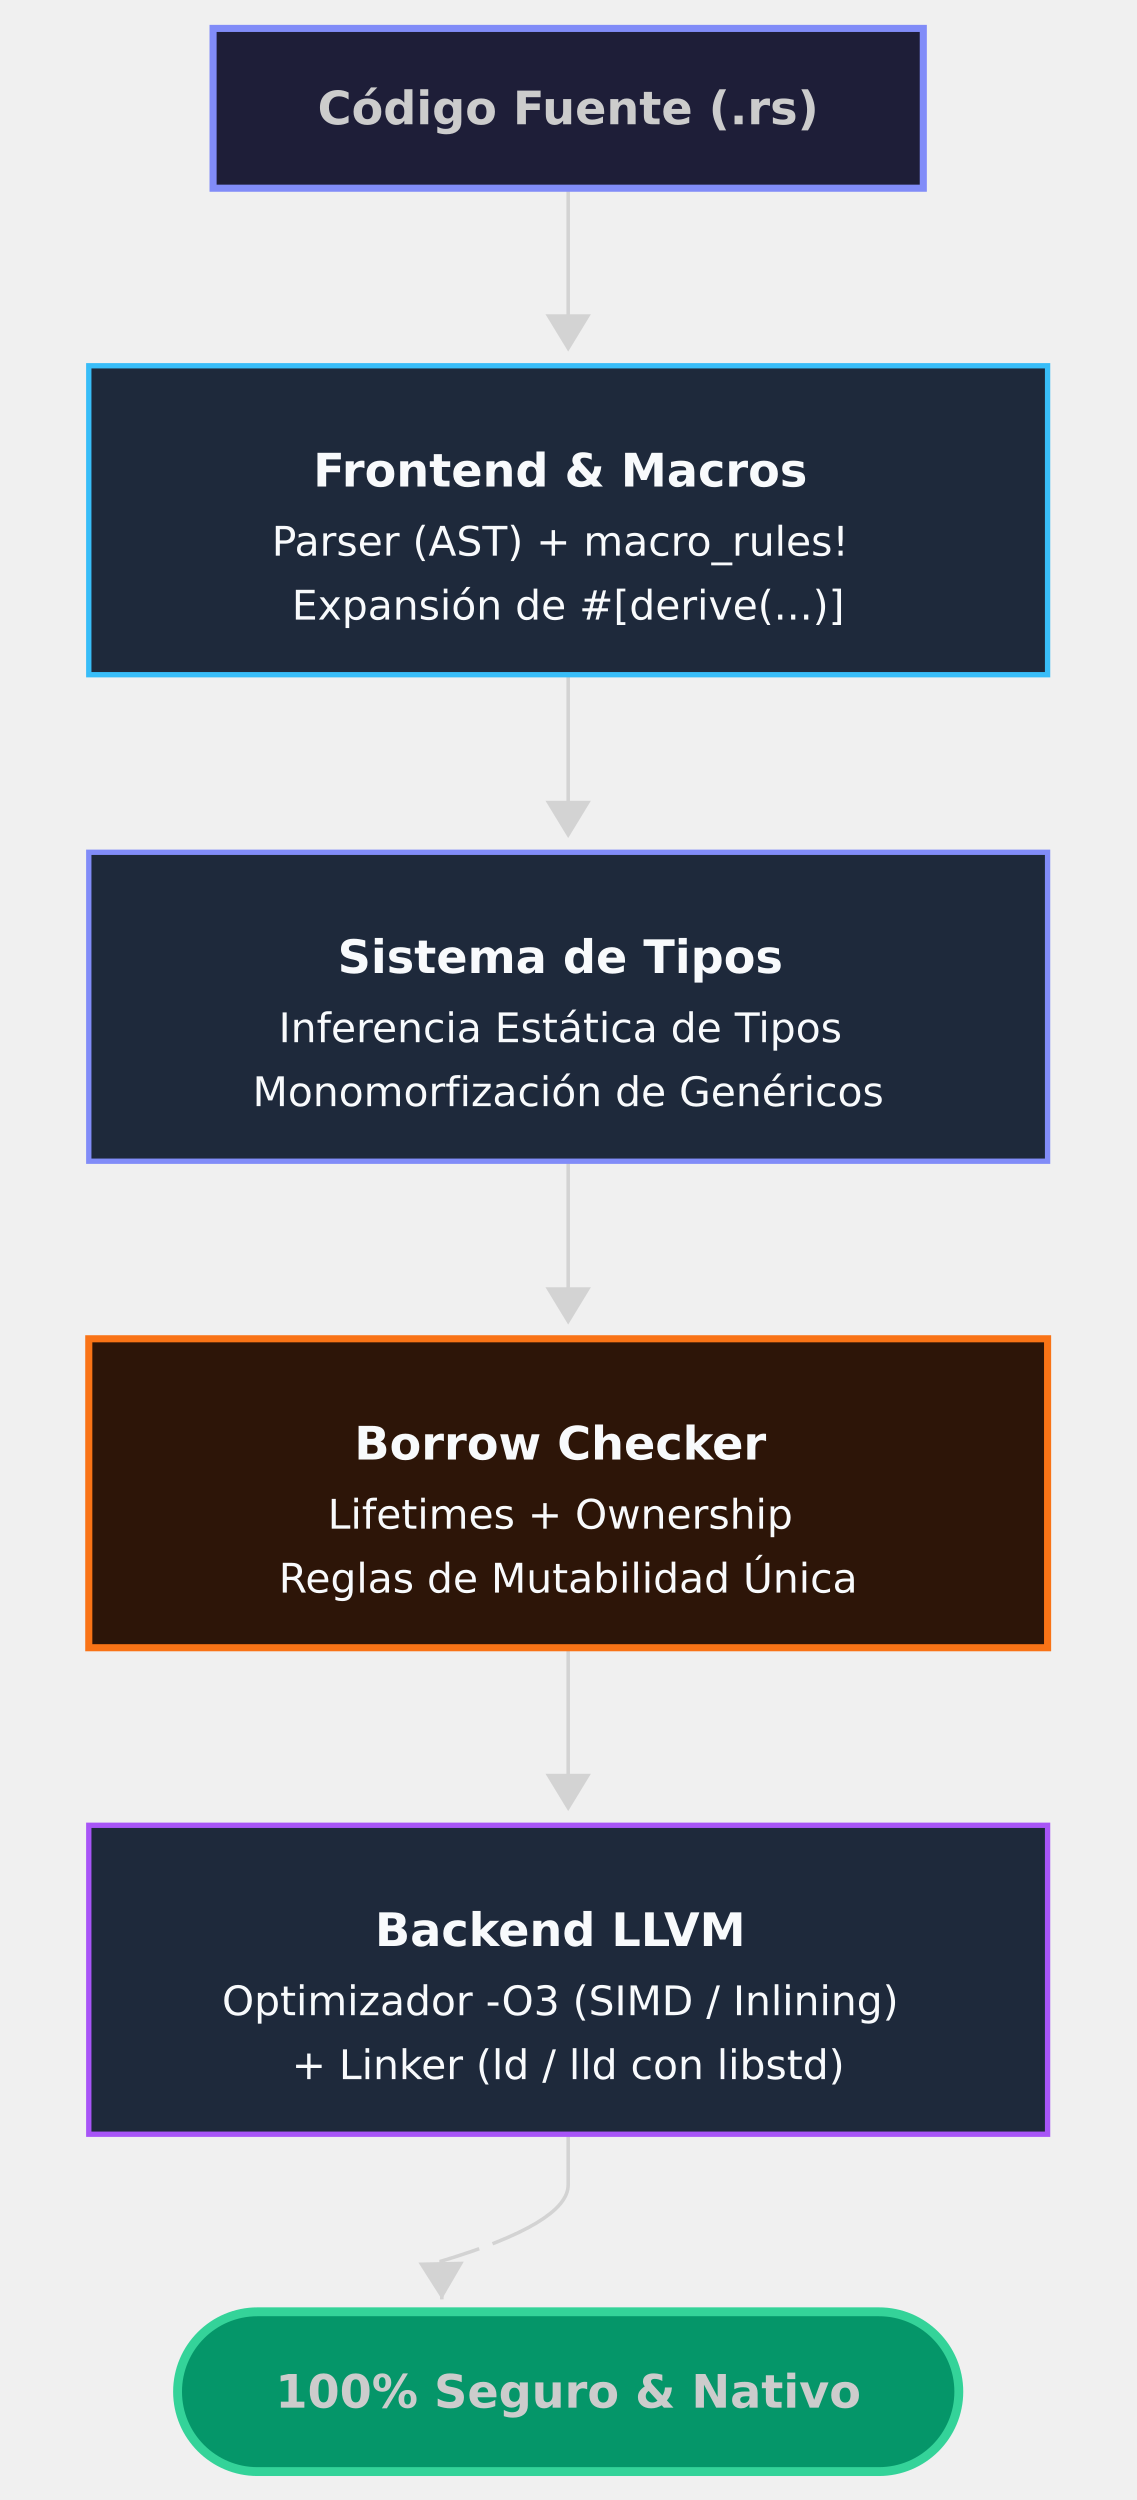
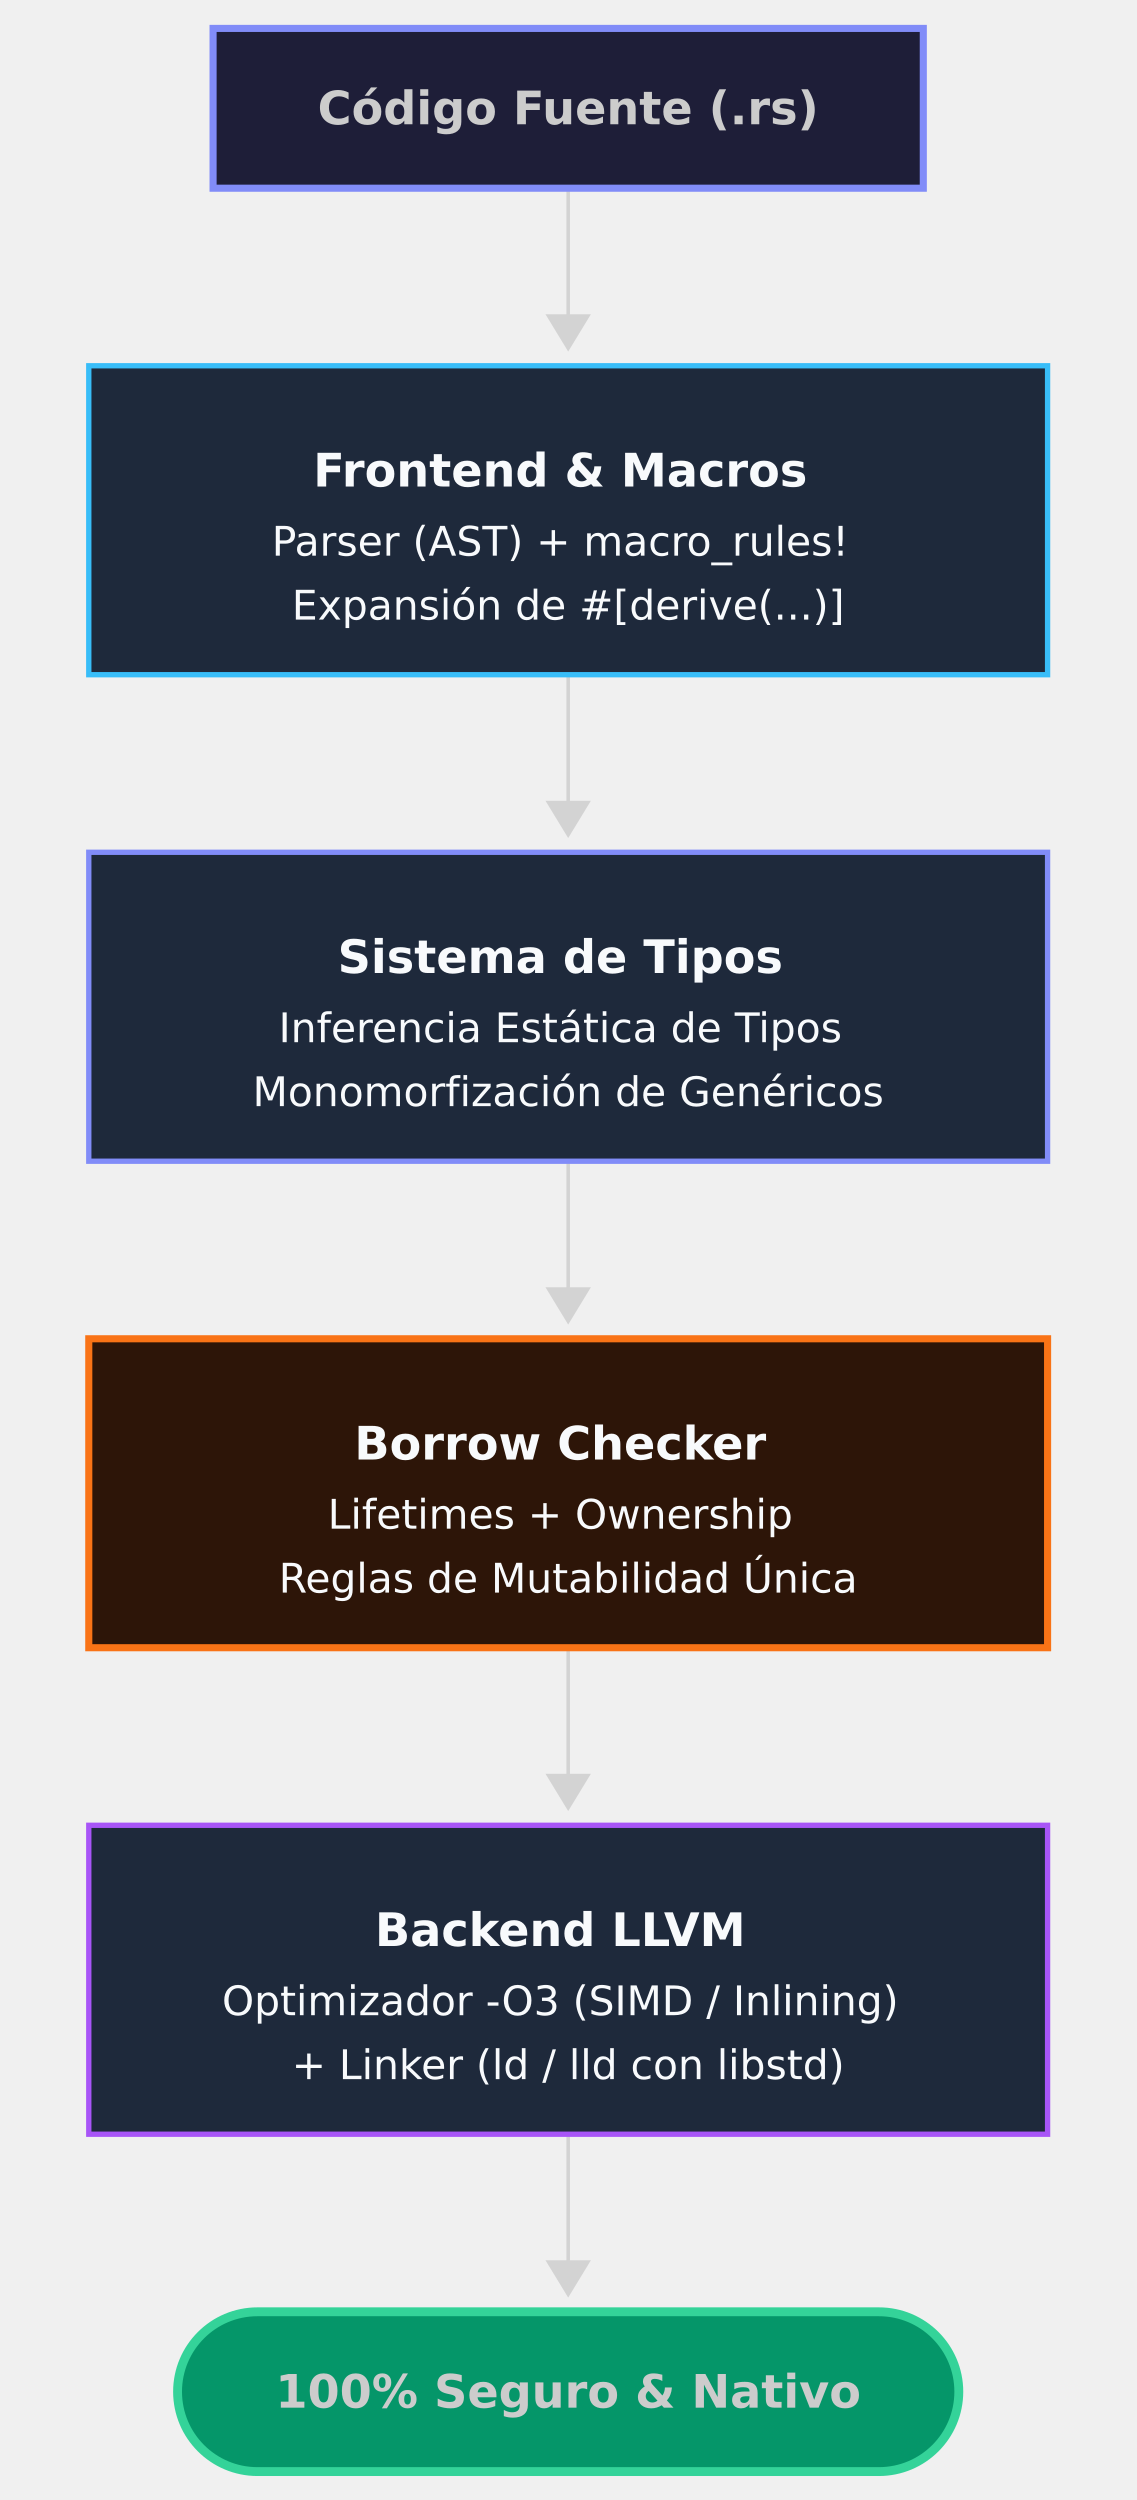
<svg xmlns="http://www.w3.org/2000/svg" xmlns:html="http://www.w3.org/1999/xhtml" id="export-svg" width="100%" class="flowchart" style="max-width: 320px;" viewBox="0 0 320 704" role="graphics-document document" aria-roledescription="flowchart-v2">
  <html:style>p {margin: 0;}</html:style>
  <style>text, tspan, .label text, .cluster-label text, .edgeLabel text { stroke: none !important; stroke-width: 0 !important; }#export-svg{font-family:arial,sans-serif;font-size:14px;fill:#ccc;}#export-svg .edge-animation-slow{stroke-dasharray:9,5!important;stroke-dashoffset:900;animation:dash 50s linear infinite;stroke-linecap:round;}#export-svg .edge-animation-fast{stroke-dasharray:9,5!important;stroke-dashoffset:900;animation:dash 20s linear infinite;stroke-linecap:round;}#export-svg .error-icon{fill:#a44141;}#export-svg .error-text{fill:#ddd;stroke:#ddd;}#export-svg .edge-thickness-normal{stroke-width:1px;}#export-svg .edge-thickness-thick{stroke-width:3.5px;}#export-svg .edge-pattern-solid{stroke-dasharray:0;}#export-svg .edge-thickness-invisible{stroke-width:0;fill:none;}#export-svg .edge-pattern-dashed{stroke-dasharray:3;}#export-svg .edge-pattern-dotted{stroke-dasharray:2;}#export-svg .marker{fill:lightgrey;stroke:lightgrey;}#export-svg .marker.cross{stroke:lightgrey;}#export-svg svg{font-family:arial,sans-serif;font-size:14px;}#export-svg p{margin:0;}#export-svg .label{font-family:arial,sans-serif;color:#ccc;}#export-svg .cluster-label text{fill:#F9FFFE;}#export-svg .cluster-label span{color:#F9FFFE;}#export-svg .cluster-label span p{background-color:transparent;}#export-svg .label text,#export-svg span{fill:#ccc;color:#ccc;}#export-svg .node rect,#export-svg .node circle,#export-svg .node ellipse,#export-svg .node polygon,#export-svg .node path{fill:#1f2020;stroke:#ccc;stroke-width:1px;}#export-svg .rough-node .label text,#export-svg .node .label text,#export-svg .image-shape .label,#export-svg .icon-shape .label{text-anchor:middle;}#export-svg .node .katex path{fill:#000;stroke:#000;stroke-width:1px;}#export-svg .rough-node .label,#export-svg .node .label,#export-svg .image-shape .label,#export-svg .icon-shape .label{text-align:center;}#export-svg .node.clickable{cursor:pointer;}#export-svg .root .anchor path{fill:lightgrey!important;stroke-width:0;stroke:lightgrey;}#export-svg .arrowheadPath{fill:lightgrey;}#export-svg .edgePath .path{stroke:lightgrey;stroke-width:1px;}#export-svg .flowchart-link{stroke:lightgrey;fill:none;}#export-svg .edgeLabel{background-color:hsl(0, 0%, 34.412%);text-align:center;}#export-svg .edgeLabel p{background-color:hsl(0, 0%, 34.412%);}#export-svg .edgeLabel rect{opacity:0.5;background-color:hsl(0, 0%, 34.412%);fill:hsl(0, 0%, 34.412%);}#export-svg .labelBkg{background-color:rgba(87.75, 87.75, 87.75, 0.5);}#export-svg .cluster rect{fill:hsl(180, 1.587%, 28.353%);stroke:rgba(255, 255, 255, 0.25);stroke-width:1px;}#export-svg .cluster text{fill:#F9FFFE;}#export-svg .cluster span{color:#F9FFFE;}#export-svg div.mermaidTooltip{position:absolute;text-align:center;max-width:200px;padding:2px;font-family:arial,sans-serif;font-size:12px;background:hsl(20, 1.587%, 12.353%);border:1px solid rgba(255, 255, 255, 0.25);border-radius:2px;pointer-events:none;z-index:100;}#export-svg .flowchartTitleText{text-anchor:middle;font-size:18px;fill:#ccc;}#export-svg rect.text{fill:none;stroke-width:0;}#export-svg .icon-shape,#export-svg .image-shape{background-color:hsl(0, 0%, 34.412%);text-align:center;}#export-svg .icon-shape p,#export-svg .image-shape p{background-color:hsl(0, 0%, 34.412%);padding:2px;}#export-svg .icon-shape .label rect,#export-svg .image-shape .label rect{opacity:0.5;background-color:hsl(0, 0%, 34.412%);fill:hsl(0, 0%, 34.412%);}#export-svg .label-icon{display:inline-block;height:1em;overflow:visible;vertical-align:-0.125em;}#export-svg .node .label-icon path{fill:currentColor;stroke:revert;stroke-width:revert;}#export-svg .node .neo-node{stroke:#ccc;}#export-svg [data-look="neo"].node rect,#export-svg [data-look="neo"].cluster rect,#export-svg [data-look="neo"].node polygon{stroke:url(#export-svg-gradient););}#export-svg [data-look="neo"].swimlane.cluster rect{}#export-svg [data-look="neo"].node path{stroke:url(#export-svg-gradient);stroke-width:1px;}#export-svg [data-look="neo"].node .outer-path{);}#export-svg [data-look="neo"].node .neo-line path{stroke:#ccc;}#export-svg [data-look="neo"].node circle{stroke:url(#export-svg-gradient););}#export-svg [data-look="neo"].node circle .state-start{fill:#000000;}#export-svg [data-look="neo"].icon-shape .icon{fill:url(#export-svg-gradient););}#export-svg [data-look="neo"].icon-shape .icon-neo path{stroke:url(#export-svg-gradient););}#export-svg .targetNode&gt;*{fill:rgb(5, 150, 105)!important;stroke:rgb(52, 211, 153)!important;stroke-width:2.5px!important;color:rgb(255, 255, 255)!important;}#export-svg .targetNode span{fill:rgb(5, 150, 105)!important;stroke:rgb(52, 211, 153)!important;stroke-width:2.5px!important;color:rgb(255, 255, 255)!important;}#export-svg .targetNode tspan{fill:rgb(255, 255, 255)!important;}#export-svg .default&gt;*{fill:rgb(30, 41, 59)!important;stroke:rgb(56, 189, 248)!important;stroke-width:1.5px!important;color:rgb(248, 250, 252)!important;}#export-svg .default span{fill:rgb(30, 41, 59)!important;stroke:rgb(56, 189, 248)!important;stroke-width:1.5px!important;color:rgb(248, 250, 252)!important;}#export-svg .default tspan{fill:rgb(248, 250, 252)!important;}</style>
  <g>
    <marker id="export-svg_flowchart-v2-pointEnd" class="marker flowchart-v2" viewBox="0 0 11.5 14" refX="7.75" refY="7" markerUnits="userSpaceOnUse" markerWidth="10.5" markerHeight="14" orient="auto">
      <path d="M 0 0 L 11.5 7 L 0 14 z" class="arrowMarkerPath" style="stroke-width: 0px; stroke-dasharray: 1px, 0px;" />
    </marker>
    <marker id="export-svg_flowchart-v2-pointStart" class="marker flowchart-v2" viewBox="0 0 11.5 14" refX="4" refY="7" markerUnits="userSpaceOnUse" markerWidth="11.5" markerHeight="14" orient="auto">
      <polygon points="0,7 11.5,14 11.5,0" class="arrowMarkerPath" style="stroke-width: 0px; stroke-dasharray: 1px, 0px;" />
    </marker>
    <marker id="export-svg_flowchart-v2-pointEnd-margin" class="marker flowchart-v2" viewBox="0 0 11.5 14" refX="11.5" refY="7" markerUnits="userSpaceOnUse" markerWidth="10.5" markerHeight="14" orient="auto">
      <path d="M 0 0 L 11.5 7 L 0 14 z" class="arrowMarkerPath" style="stroke-width: 0px; stroke-dasharray: 1px, 0px;" />
    </marker>
    <marker id="export-svg_flowchart-v2-pointStart-margin" class="marker flowchart-v2" viewBox="0 0 11.5 14" refX="1" refY="7" markerUnits="userSpaceOnUse" markerWidth="11.5" markerHeight="14" orient="auto">
      <polygon points="0,7 11.5,14 11.5,0" class="arrowMarkerPath" style="stroke-width: 0px; stroke-dasharray: 1px, 0px;" />
    </marker>
    <marker id="export-svg_flowchart-v2-circleEnd" class="marker flowchart-v2" viewBox="0 0 10 10" refY="5" refX="10.75" markerUnits="userSpaceOnUse" markerWidth="14" markerHeight="14" orient="auto">
      <circle cx="5" cy="5" r="5" class="arrowMarkerPath" style="stroke-width: 0px; stroke-dasharray: 1px, 0px;" />
    </marker>
    <marker id="export-svg_flowchart-v2-circleStart" class="marker flowchart-v2" viewBox="0 0 10 10" refX="0" refY="5" markerUnits="userSpaceOnUse" markerWidth="14" markerHeight="14" orient="auto">
      <circle cx="5" cy="5" r="5" class="arrowMarkerPath" style="stroke-width: 0px; stroke-dasharray: 1px, 0px;" />
    </marker>
    <marker id="export-svg_flowchart-v2-circleEnd-margin" class="marker flowchart-v2" viewBox="0 0 10 10" refY="5" refX="12.25" markerUnits="userSpaceOnUse" markerWidth="14" markerHeight="14" orient="auto">
      <circle cx="5" cy="5" r="5" class="arrowMarkerPath" style="stroke-width: 0px; stroke-dasharray: 1px, 0px;" />
    </marker>
    <marker id="export-svg_flowchart-v2-circleStart-margin" class="marker flowchart-v2" viewBox="0 0 10 10" refX="-2" refY="5" markerUnits="userSpaceOnUse" markerWidth="14" markerHeight="14" orient="auto">
      <circle cx="5" cy="5" r="5" class="arrowMarkerPath" style="stroke-width: 0px; stroke-dasharray: 1px, 0px;" />
    </marker>
    <marker id="export-svg_flowchart-v2-crossEnd" class="marker cross flowchart-v2" viewBox="0 0 15 15" refX="17.7" refY="7.5" markerUnits="userSpaceOnUse" markerWidth="12" markerHeight="12" orient="auto">
      <path d="M 1,1 L 14,14 M 1,14 L 14,1" class="arrowMarkerPath" style="stroke-width: 2.5px;" />
    </marker>
    <marker id="export-svg_flowchart-v2-crossStart" class="marker cross flowchart-v2" viewBox="0 0 15 15" refX="-3.5" refY="7.5" markerUnits="userSpaceOnUse" markerWidth="12" markerHeight="12" orient="auto">
      <path d="M 1,1 L 14,14 M 1,14 L 14,1" class="arrowMarkerPath" style="stroke-width: 2.5px; stroke-dasharray: 1px, 0px;" />
    </marker>
    <marker id="export-svg_flowchart-v2-crossEnd-margin" class="marker cross flowchart-v2" viewBox="0 0 15 15" refX="17.7" refY="7.5" markerUnits="userSpaceOnUse" markerWidth="12" markerHeight="12" orient="auto">
      <path d="M 1,1 L 14,14 M 1,14 L 14,1" class="arrowMarkerPath" style="stroke-width: 2.5px;" />
    </marker>
    <marker id="export-svg_flowchart-v2-crossStart-margin" class="marker cross flowchart-v2" viewBox="0 0 15 15" refX="-3.5" refY="7.5" markerUnits="userSpaceOnUse" markerWidth="12" markerHeight="12" orient="auto">
      <path d="M 1,1 L 14,14 M 1,14 L 14,1" class="arrowMarkerPath" style="stroke-width: 2.5px; stroke-dasharray: 1px, 0px;" />
    </marker>
    <g class="root">
      <g class="clusters" />
      <g class="edgePaths">
        <path d="M160,53L160,78L160,99" id="export-svg-L_SRC_C1_0" class="edge-thickness-normal edge-pattern-solid edge-thickness-normal edge-pattern-solid flowchart-link" style="stroke-dasharray: 0 0 42 4; stroke-dashoffset: 0;;" data-edge="true" data-et="edge" data-id="L_SRC_C1_0" data-points="W3sieCI6MTI0LCJ5Ijo1M30seyJ4IjoxMjQsInkiOjc4fSx7IngiOjEyNCwieSI6MTAzfV0=" data-look="neo" marker-end="url(#export-svg_flowchart-v2-pointEnd-margin)" />
        <path d="M160,190L160,215L160,236" id="export-svg-L_C1_C2_0" class="edge-thickness-normal edge-pattern-solid edge-thickness-normal edge-pattern-solid flowchart-link" style="stroke-dasharray: 0 0 42 4; stroke-dashoffset: 0;;" data-edge="true" data-et="edge" data-id="L_C1_C2_0" data-points="W3sieCI6MTI0LCJ5IjoxOTB9LHsieCI6MTI0LCJ5IjoyMTV9LHsieCI6MTI0LCJ5IjoyNDB9XQ==" data-look="neo" marker-end="url(#export-svg_flowchart-v2-pointEnd-margin)" />
        <path d="M160,327L160,352L160,373" id="export-svg-L_C2_C3_0" class="edge-thickness-normal edge-pattern-solid edge-thickness-normal edge-pattern-solid flowchart-link" style="stroke-dasharray: 0 0 42 4; stroke-dashoffset: 0;;" data-edge="true" data-et="edge" data-id="L_C2_C3_0" data-points="W3sieCI6MTI0LCJ5IjozMjd9LHsieCI6MTI0LCJ5IjozNTJ9LHsieCI6MTI0LCJ5IjozNzd9XQ==" data-look="neo" marker-end="url(#export-svg_flowchart-v2-pointEnd-margin)" />
        <path d="M160,464L160,489L160,510" id="export-svg-L_C3_C4_0" class="edge-thickness-normal edge-pattern-solid edge-thickness-normal edge-pattern-solid flowchart-link" style="stroke-dasharray: 0 0 42 4; stroke-dashoffset: 0;;" data-edge="true" data-et="edge" data-id="L_C3_C4_0" data-points="W3sieCI6MTI0LCJ5Ijo0NjR9LHsieCI6MTI0LCJ5Ijo0ODl9LHsieCI6MTI0LCJ5Ijo1MTR9XQ==" data-look="neo" marker-end="url(#export-svg_flowchart-v2-pointEnd-margin)" />
-         <path d="M160,601L160,615.248Q160,626 124.211,636.75L124.422,647.501" id="export-svg-L_C4_BIN_0" class="edge-thickness-normal edge-pattern-solid edge-thickness-normal edge-pattern-solid flowchart-link" style="stroke-dasharray: 0 0 42.504 4; stroke-dashoffset: 0;;" data-edge="true" data-et="edge" data-id="L_C4_BIN_0" data-points="W3sieCI6MTI0LCJ5Ijo2MDF9LHsieCI6MTI0LCJ5Ijo2MjZ9LHsieCI6MTI0LjUsInkiOjY1MS41fV0=" data-look="neo" marker-end="url(#export-svg_flowchart-v2-pointEnd-margin)" />
+         <path d="M160,601L160,626L160,647" id="export-svg-L_C4_BIN_0" class="edge-thickness-normal edge-pattern-solid edge-thickness-normal edge-pattern-solid flowchart-link" style="stroke-dasharray: 0 0 42 4; stroke-dashoffset: 0;;" data-edge="true" data-et="edge" data-id="L_C4_BIN_0" data-points="W3sieCI6MTYwLCJ5Ijo2MDF9LHsieCI6MTYwLCJ5Ijo2MjZ9LHsieCI6MTYwLCJ5Ijo2NTF9XQ==" data-look="neo" marker-end="url(#export-svg_flowchart-v2-pointEnd-margin)" />
      </g>
      <g class="edgeLabels">
        <g class="edgeLabel">
          <g class="label" data-id="L_SRC_C1_0" transform="translate(0, 0)" />
        </g>
        <g class="edgeLabel">
          <g class="label" data-id="L_C1_C2_0" transform="translate(0, 0)" />
        </g>
        <g class="edgeLabel">
          <g class="label" data-id="L_C2_C3_0" transform="translate(0, 0)" />
        </g>
        <g class="edgeLabel">
          <g class="label" data-id="L_C3_C4_0" transform="translate(0, 0)" />
        </g>
        <g class="edgeLabel">
          <g class="label" data-id="L_C4_BIN_0" transform="translate(0, 0)" />
        </g>
      </g>
      <g class="nodes">
        <g class="node default" id="export-svg-flowchart-SRC-0" data-look="neo" data-id="SRC" data-node="true" data-et="node" transform="translate(160, 30.5)">
          <rect class="basic label-container" style="fill:#1e1e38 !important;stroke:#818cf8 !important;stroke-width:2px !important" data-id="SRC" x="-100" y="-22.5" width="200" height="45" />
          <g class="label" style="color:#c7d2fe !important">
            <text x="0" y="0" text-anchor="middle" dominant-baseline="central" font-family="DejaVu Sans, Arial, sans-serif" font-size="13" font-weight="bold" fill="#ffffff" stroke="none" stroke-width="0">Código Fuente (.rs)</text>
          </g>
        </g>
        <g class="node default" id="export-svg-flowchart-C1-1" data-look="neo" data-id="C1" data-node="true" data-et="node" transform="translate(160, 146.5)">
          <rect class="basic label-container" style="fill:#1e293b !important;stroke:#38bdf8 !important;stroke-width:1.5px !important" data-id="C1" x="-135" y="-43.5" width="270" height="87" />
          <g class="label" style="color:#f8fafc !important">
            <text x="0" text-anchor="middle" dominant-baseline="central" font-family="DejaVu Sans, Arial, sans-serif" stroke="none" stroke-width="0">
              <tspan x="0" y="-14" fill="#ffffff" font-size="13" font-weight="bold">Frontend &amp; Macros</tspan>
              <tspan x="0" y="6" fill="#93c5fd" font-size="11.5" font-weight="normal">Parser (AST) + macro_rules!</tspan>
              <tspan x="0" y="24" fill="#93c5fd" font-size="11.5" font-weight="normal">Expansión de #[derive(...)]</tspan>
            </text>
          </g>
        </g>
        <g class="node default" id="export-svg-flowchart-C2-2" data-look="neo" data-id="C2" data-node="true" data-et="node" transform="translate(160, 283.5)">
          <rect class="basic label-container" style="fill:#1e293b !important;stroke:#818cf8 !important;stroke-width:1.5px !important" data-id="C2" x="-135" y="-43.5" width="270" height="87" />
          <g class="label" style="color:#f8fafc !important">
            <text x="0" text-anchor="middle" dominant-baseline="central" font-family="DejaVu Sans, Arial, sans-serif" stroke="none" stroke-width="0">
              <tspan x="0" y="-14" fill="#ffffff" font-size="13" font-weight="bold">Sistema de Tipos</tspan>
              <tspan x="0" y="6" fill="#c7d2fe" font-size="11.5" font-weight="normal">Inferencia Estática de Tipos</tspan>
              <tspan x="0" y="24" fill="#c7d2fe" font-size="11.5" font-weight="normal">Monomorfización de Genéricos</tspan>
            </text>
          </g>
        </g>
        <g class="node default" id="export-svg-flowchart-C3-3" data-look="neo" data-id="C3" data-node="true" data-et="node" transform="translate(160, 420.5)">
          <rect class="basic label-container" style="fill:#2d1508 !important;stroke:#f97316 !important;stroke-width:2px !important" data-id="C3" x="-135" y="-43.5" width="270" height="87" />
          <g class="label" style="color:#fed7aa !important">
            <text x="0" text-anchor="middle" dominant-baseline="central" font-family="DejaVu Sans, Arial, sans-serif" stroke="none" stroke-width="0">
              <tspan x="0" y="-14" fill="#ffffff" font-size="13" font-weight="bold">Borrow Checker</tspan>
              <tspan x="0" y="6" fill="#fed7aa" font-size="11.5" font-weight="normal">Lifetimes + Ownership</tspan>
              <tspan x="0" y="24" fill="#fed7aa" font-size="11.5" font-weight="normal">Reglas de Mutabilidad Única</tspan>
            </text>
          </g>
        </g>
        <g class="node default" id="export-svg-flowchart-C4-4" data-look="neo" data-id="C4" data-node="true" data-et="node" transform="translate(160, 557.5)">
          <rect class="basic label-container" style="fill:#1e293b !important;stroke:#a855f7 !important;stroke-width:1.5px !important" data-id="C4" x="-135" y="-43.5" width="270" height="87" />
          <g class="label" style="color:#f8fafc !important">
            <text x="0" text-anchor="middle" dominant-baseline="central" font-family="DejaVu Sans, Arial, sans-serif" stroke="none" stroke-width="0">
              <tspan x="0" y="-14" fill="#ffffff" font-size="13" font-weight="bold">Backend LLVM</tspan>
              <tspan x="0" y="6" fill="#d8b4fe" font-size="11.5" font-weight="normal">Optimizador -O3 (SIMD / Inlining)</tspan>
              <tspan x="0" y="24" fill="#d8b4fe" font-size="11.5" font-weight="normal">+ Linker (ld / lld con libstd)</tspan>
            </text>
          </g>
        </g>
        <g class="node default targetNode" id="export-svg-flowchart-BIN-5" data-look="neo" data-id="BIN" data-node="true" data-et="node" transform="translate(160, 673.5)">
          <rect class="basic label-container" style="fill:#059669 !important;stroke:#34d399 !important;stroke-width:2.5px !important" rx="22.5" ry="22.5" x="-110" y="-22.5" width="220" height="45" />
          <g class="label" style="color:#ffffff !important">
            <text x="0" y="0" text-anchor="middle" dominant-baseline="central" font-family="DejaVu Sans, Arial, sans-serif" font-size="13" font-weight="bold" fill="#ffffff" stroke="none" stroke-width="0">100% Seguro &amp; Nativo</text>
          </g>
        </g>
      </g>
    </g>
  </g>
  <linearGradient id="export-svg-gradient" gradientUnits="objectBoundingBox" x1="0%" y1="0%" x2="100%" y2="0%">
    <stop offset="0%" stop-color="#cccccc" stop-opacity="1" />
    <stop offset="100%" stop-color="hsl(180, 0%, 18.353%)" stop-opacity="1" />
  </linearGradient>
</svg>
